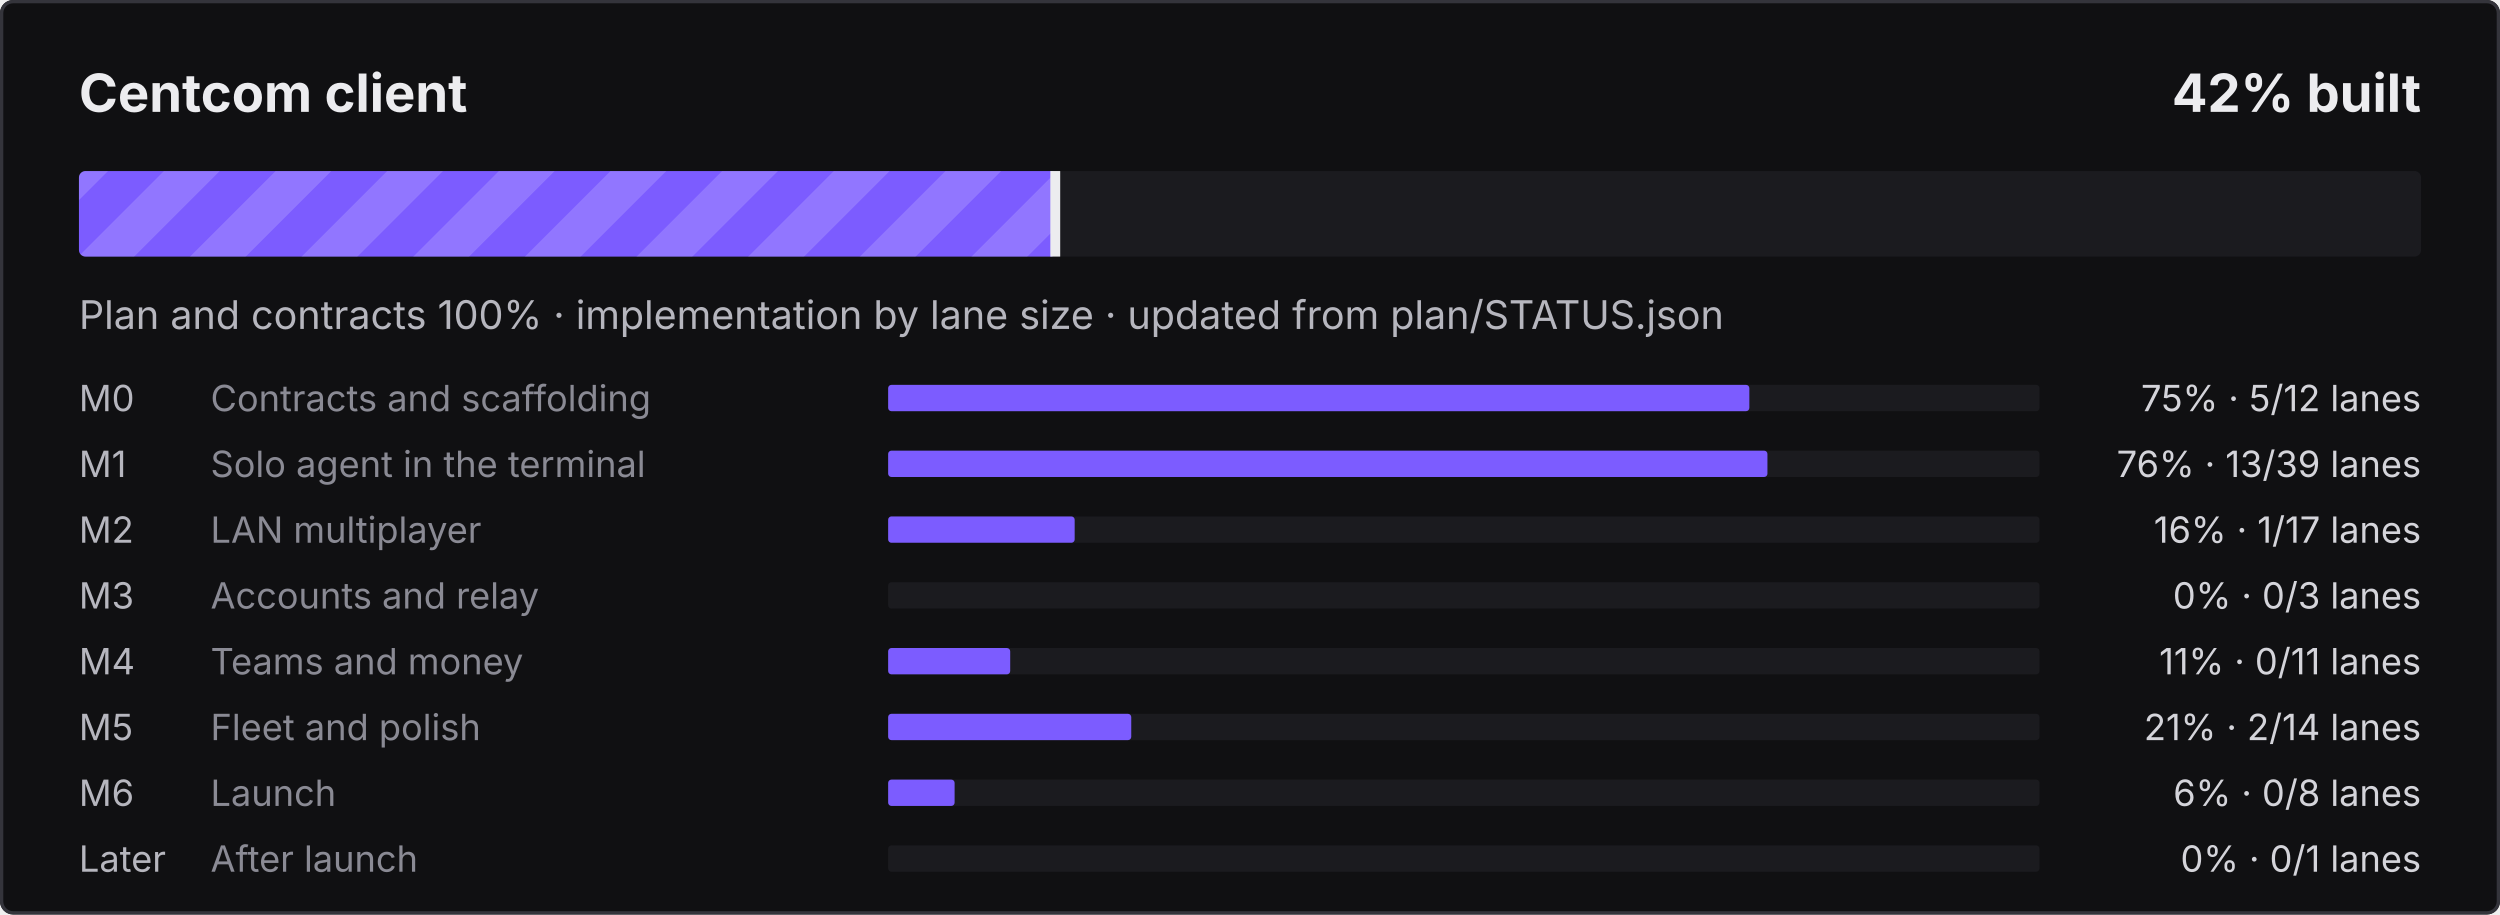
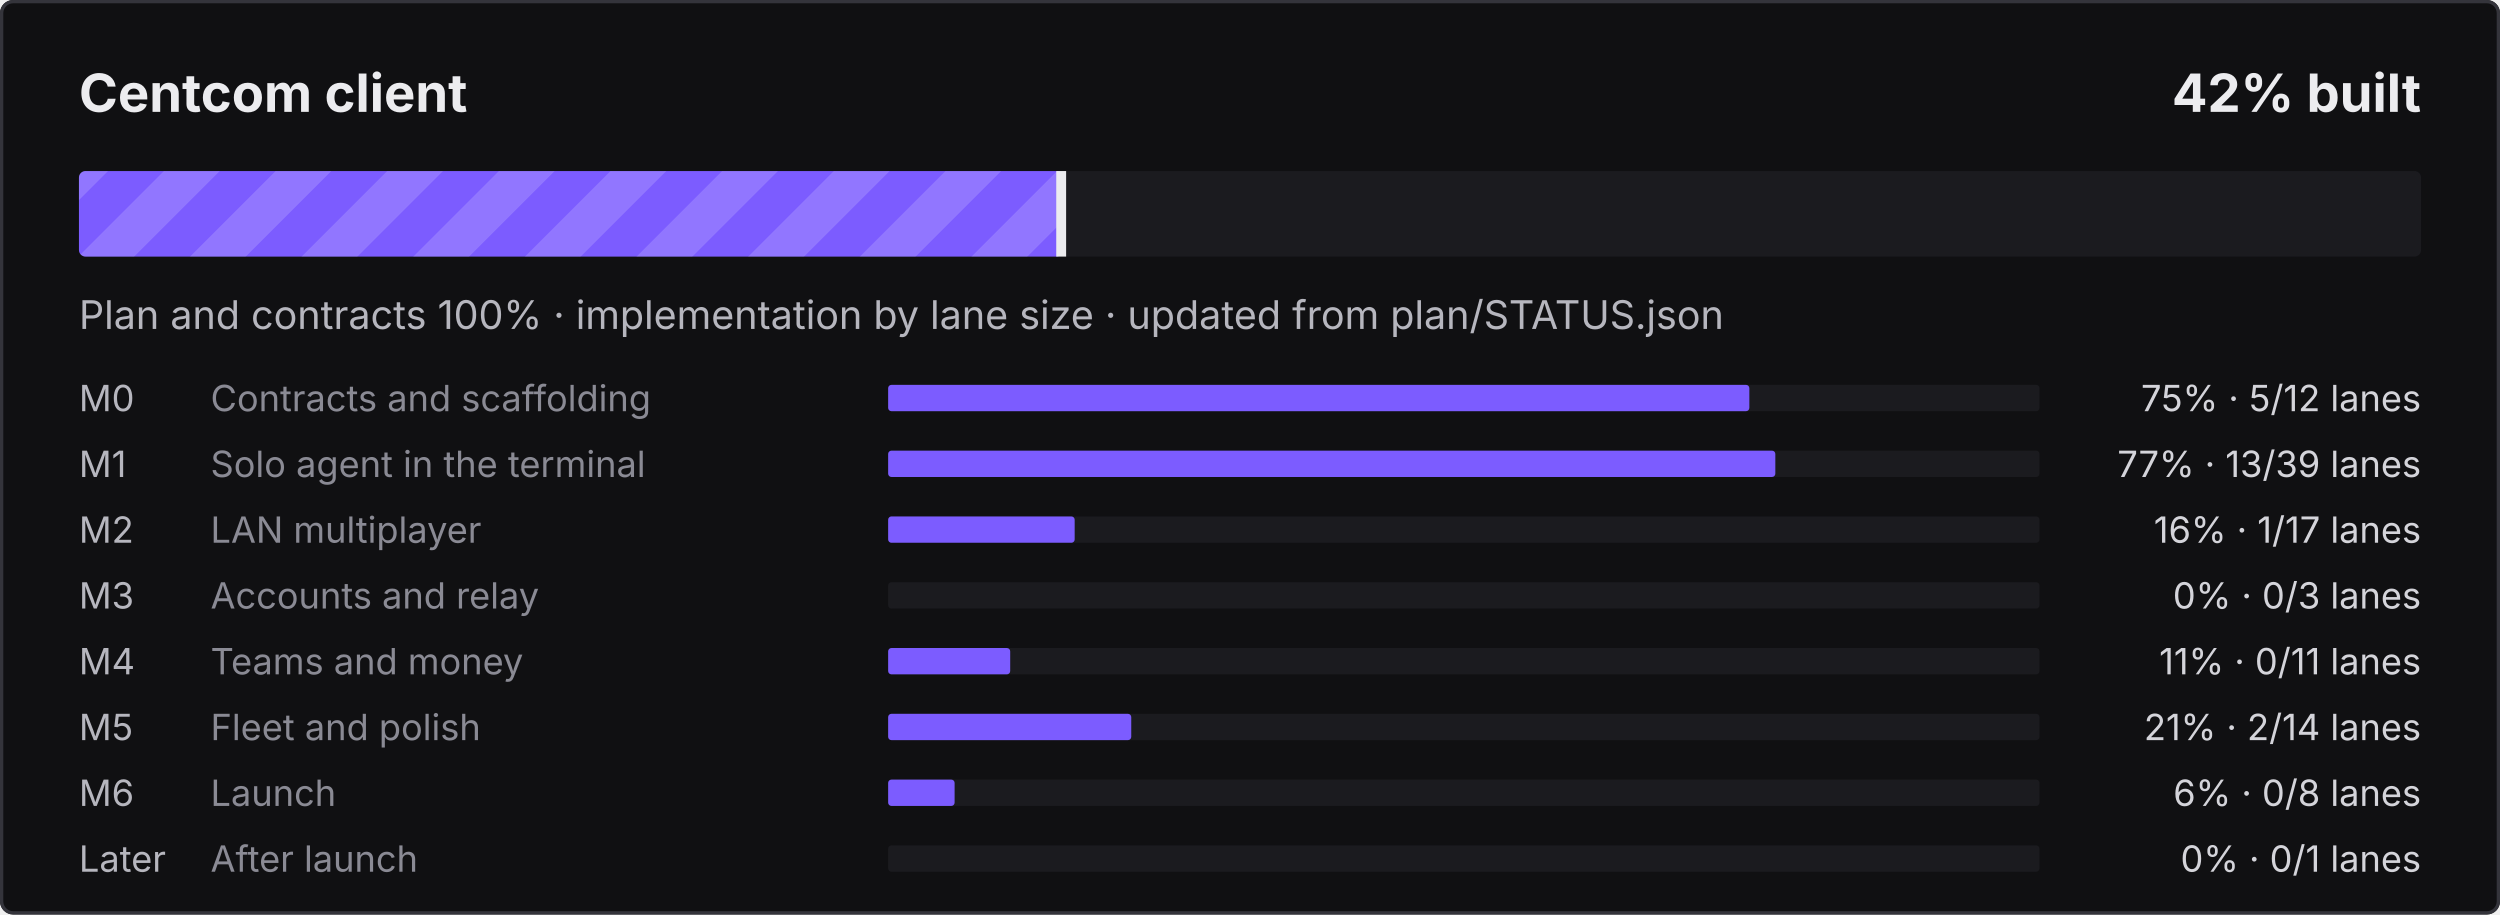
<svg xmlns="http://www.w3.org/2000/svg" width="760" height="278" viewBox="0 0 760 278" role="img" aria-label="Centcom client: 42% built">
  <defs>
    <pattern id="s" width="24" height="24" patternUnits="userSpaceOnUse" patternTransform="rotate(45)">
      <rect width="12" height="24" fill="#fff" fill-opacity=".16" />
    </pattern>
    <clipPath id="c">
      <rect x="24" y="52" width="712" height="26" rx="2" />
    </clipPath>
  </defs>
  <style>@keyframes mv{to{transform:translateX(24px)}}
.st{animation:mv .9s linear infinite}text{font-family:ui-sans-serif,system-ui,-apple-system,"Segoe UI",sans-serif}
@media (prefers-reduced-motion:reduce){.st{animation:none}}</style>
  <rect width="760" height="278" rx="4" fill="#101012" />
  <rect x=".5" y=".5" width="759" height="277" rx="3.5" fill="none" stroke="#34343B" />
  <text x="24" y="34" fill="#ECECEF" font-size="16" font-weight="700">Centcom client</text>
  <text x="736" y="34" fill="#ECECEF" font-size="16" font-weight="700" text-anchor="end">42% built</text>
  <rect x="24" y="52" width="712" height="26" rx="2" fill="#1B1B1F" />
  <clipPath id="cf">
-     <rect x="24" y="52" width="297.3" height="26" rx="2" />
+     <rect x="24" y="52" width="299.1" height="26" rx="2" />
  </clipPath>
  <g clip-path="url(#cf)">
-     <rect x="24" y="52" width="297.3" height="26" fill="#7C5CFF" />
-     <rect x="0" y="52" width="345.3" height="26" fill="url(#s)" class="st" />
+     <rect x="24" y="52" width="299.1" height="26" fill="#7C5CFF" />
+     <rect x="0" y="52" width="347.1" height="26" fill="url(#s)" class="st" />
  </g>
-   <rect x="319.3" y="52" width="3" height="26" fill="#ECECEF" />
+   <rect x="321.1" y="52" width="3" height="26" fill="#ECECEF" />
  <text x="24" y="100" fill="#B6B6BE" font-size="12">Plan and contracts 100% · implementation by lane size · updated from plan/STATUS.json</text>
  <text x="24" y="125" fill="#B6B6BE" font-size="11">M0</text>
  <text x="64" y="125" fill="#8A8A94" font-size="11">Contracts and scaffolding</text>
  <rect x="270" y="117" width="350" height="8" rx="1" fill="#1B1B1F" />
  <rect x="270" y="117" width="261.8" height="8" rx="1" fill="#7C5CFF" />
  <text x="736" y="125" fill="#D4D4DA" font-size="11" text-anchor="end">75% · 5/12 lanes</text>
  <text x="24" y="145" fill="#B6B6BE" font-size="11">M1</text>
  <text x="64" y="145" fill="#8A8A94" font-size="11">Solo agent in the terminal</text>
  <rect x="270" y="137" width="350" height="8" rx="1" fill="#1B1B1F" />
-   <rect x="270" y="137" width="267.3" height="8" rx="1" fill="#7C5CFF" />
-   <text x="736" y="145" fill="#D4D4DA" font-size="11" text-anchor="end">76% · 13/39 lanes</text>
+   <rect x="270" y="137" width="269.7" height="8" rx="1" fill="#7C5CFF" />
+   <text x="736" y="145" fill="#D4D4DA" font-size="11" text-anchor="end">77% · 13/39 lanes</text>
  <text x="24" y="165" fill="#B6B6BE" font-size="11">M2</text>
  <text x="64" y="165" fill="#8A8A94" font-size="11">LAN multiplayer</text>
  <rect x="270" y="157" width="350" height="8" rx="1" fill="#1B1B1F" />
  <rect x="270" y="157" width="56.7" height="8" rx="1" fill="#7C5CFF" />
  <text x="736" y="165" fill="#D4D4DA" font-size="11" text-anchor="end">16% · 1/17 lanes</text>
  <text x="24" y="185" fill="#B6B6BE" font-size="11">M3</text>
  <text x="64" y="185" fill="#8A8A94" font-size="11">Accounts and relay</text>
  <rect x="270" y="177" width="350" height="8" rx="1" fill="#1B1B1F" />
  <text x="736" y="185" fill="#D4D4DA" font-size="11" text-anchor="end">0% · 0/3 lanes</text>
  <text x="24" y="205" fill="#B6B6BE" font-size="11">M4</text>
  <text x="64" y="205" fill="#8A8A94" font-size="11">Teams and money</text>
  <rect x="270" y="197" width="350" height="8" rx="1" fill="#1B1B1F" />
  <rect x="270" y="197" width="37.1" height="8" rx="1" fill="#7C5CFF" />
  <text x="736" y="205" fill="#D4D4DA" font-size="11" text-anchor="end">11% · 0/11 lanes</text>
  <text x="24" y="225" fill="#B6B6BE" font-size="11">M5</text>
  <text x="64" y="225" fill="#8A8A94" font-size="11">Fleet and polish</text>
  <rect x="270" y="217" width="350" height="8" rx="1" fill="#1B1B1F" />
  <rect x="270" y="217" width="73.9" height="8" rx="1" fill="#7C5CFF" />
  <text x="736" y="225" fill="#D4D4DA" font-size="11" text-anchor="end">21% · 2/14 lanes</text>
  <text x="24" y="245" fill="#B6B6BE" font-size="11">M6</text>
  <text x="64" y="245" fill="#8A8A94" font-size="11">Launch</text>
  <rect x="270" y="237" width="350" height="8" rx="1" fill="#1B1B1F" />
  <rect x="270" y="237" width="20.2" height="8" rx="1" fill="#7C5CFF" />
  <text x="736" y="245" fill="#D4D4DA" font-size="11" text-anchor="end">6% · 0/8 lanes</text>
  <text x="24" y="265" fill="#B6B6BE" font-size="11">Later</text>
  <text x="64" y="265" fill="#8A8A94" font-size="11">After launch</text>
  <rect x="270" y="257" width="350" height="8" rx="1" fill="#1B1B1F" />
  <text x="736" y="265" fill="#D4D4DA" font-size="11" text-anchor="end">0% · 0/1 lanes</text>
</svg>
